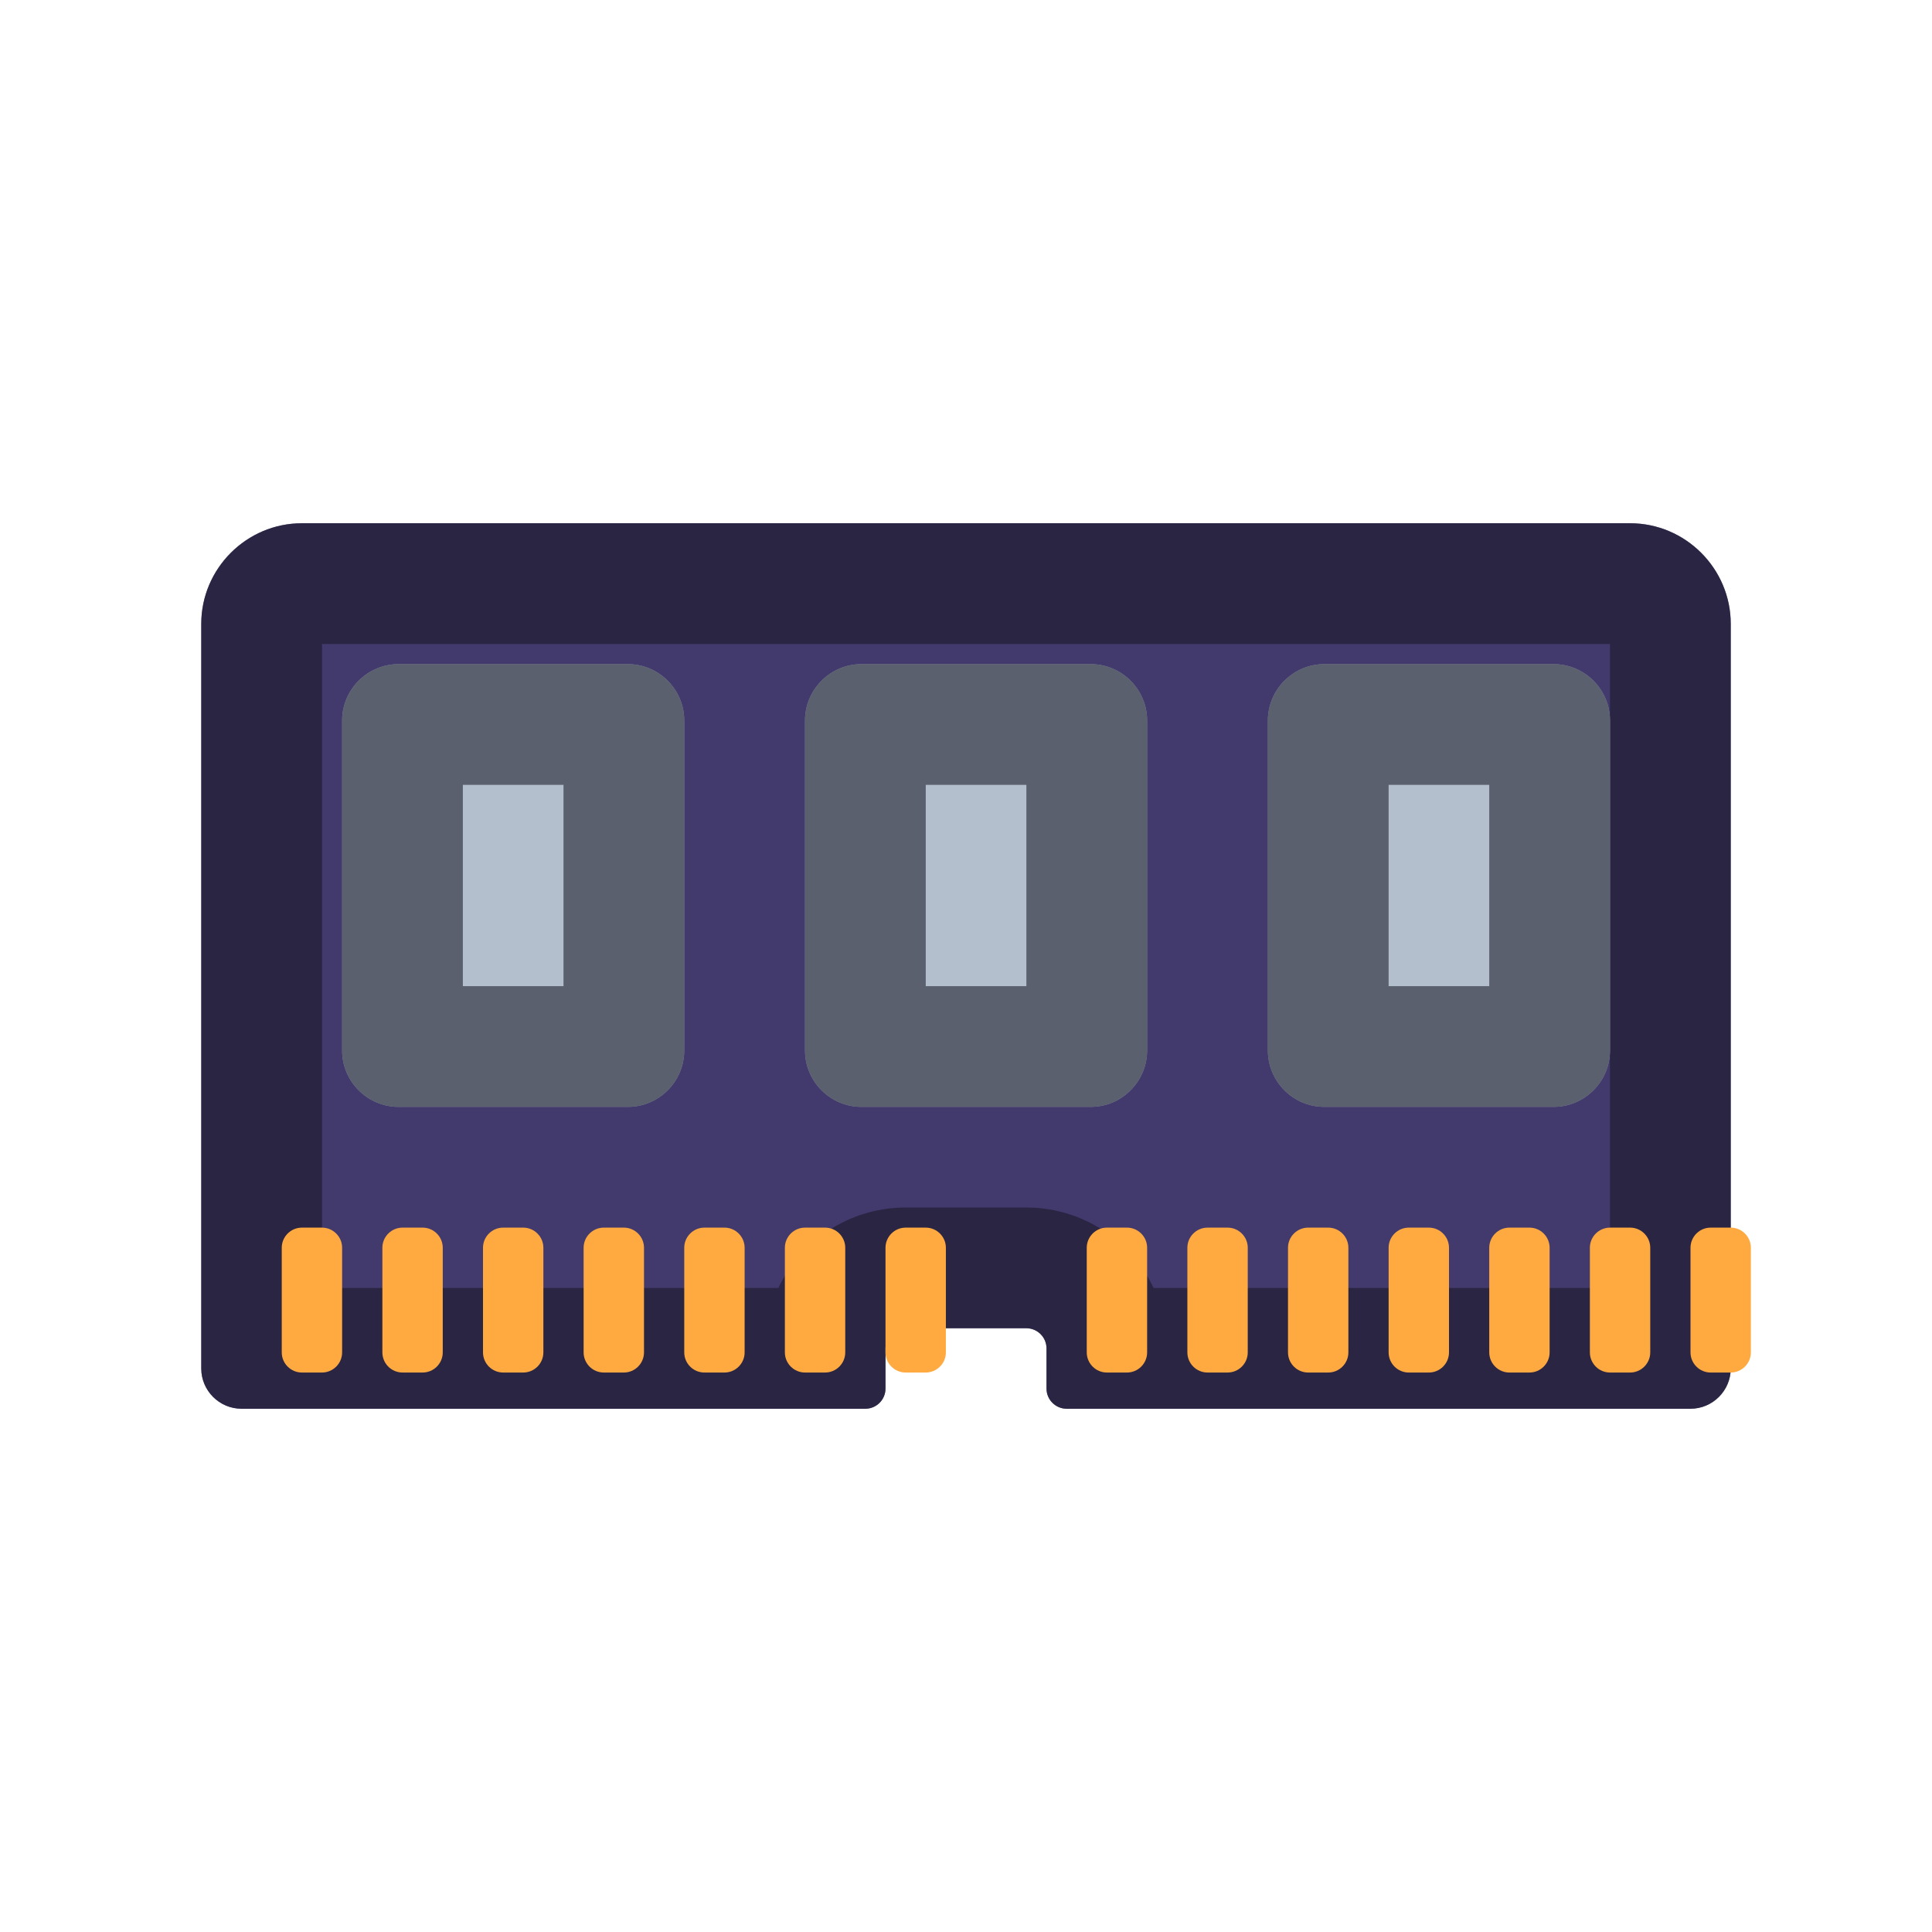
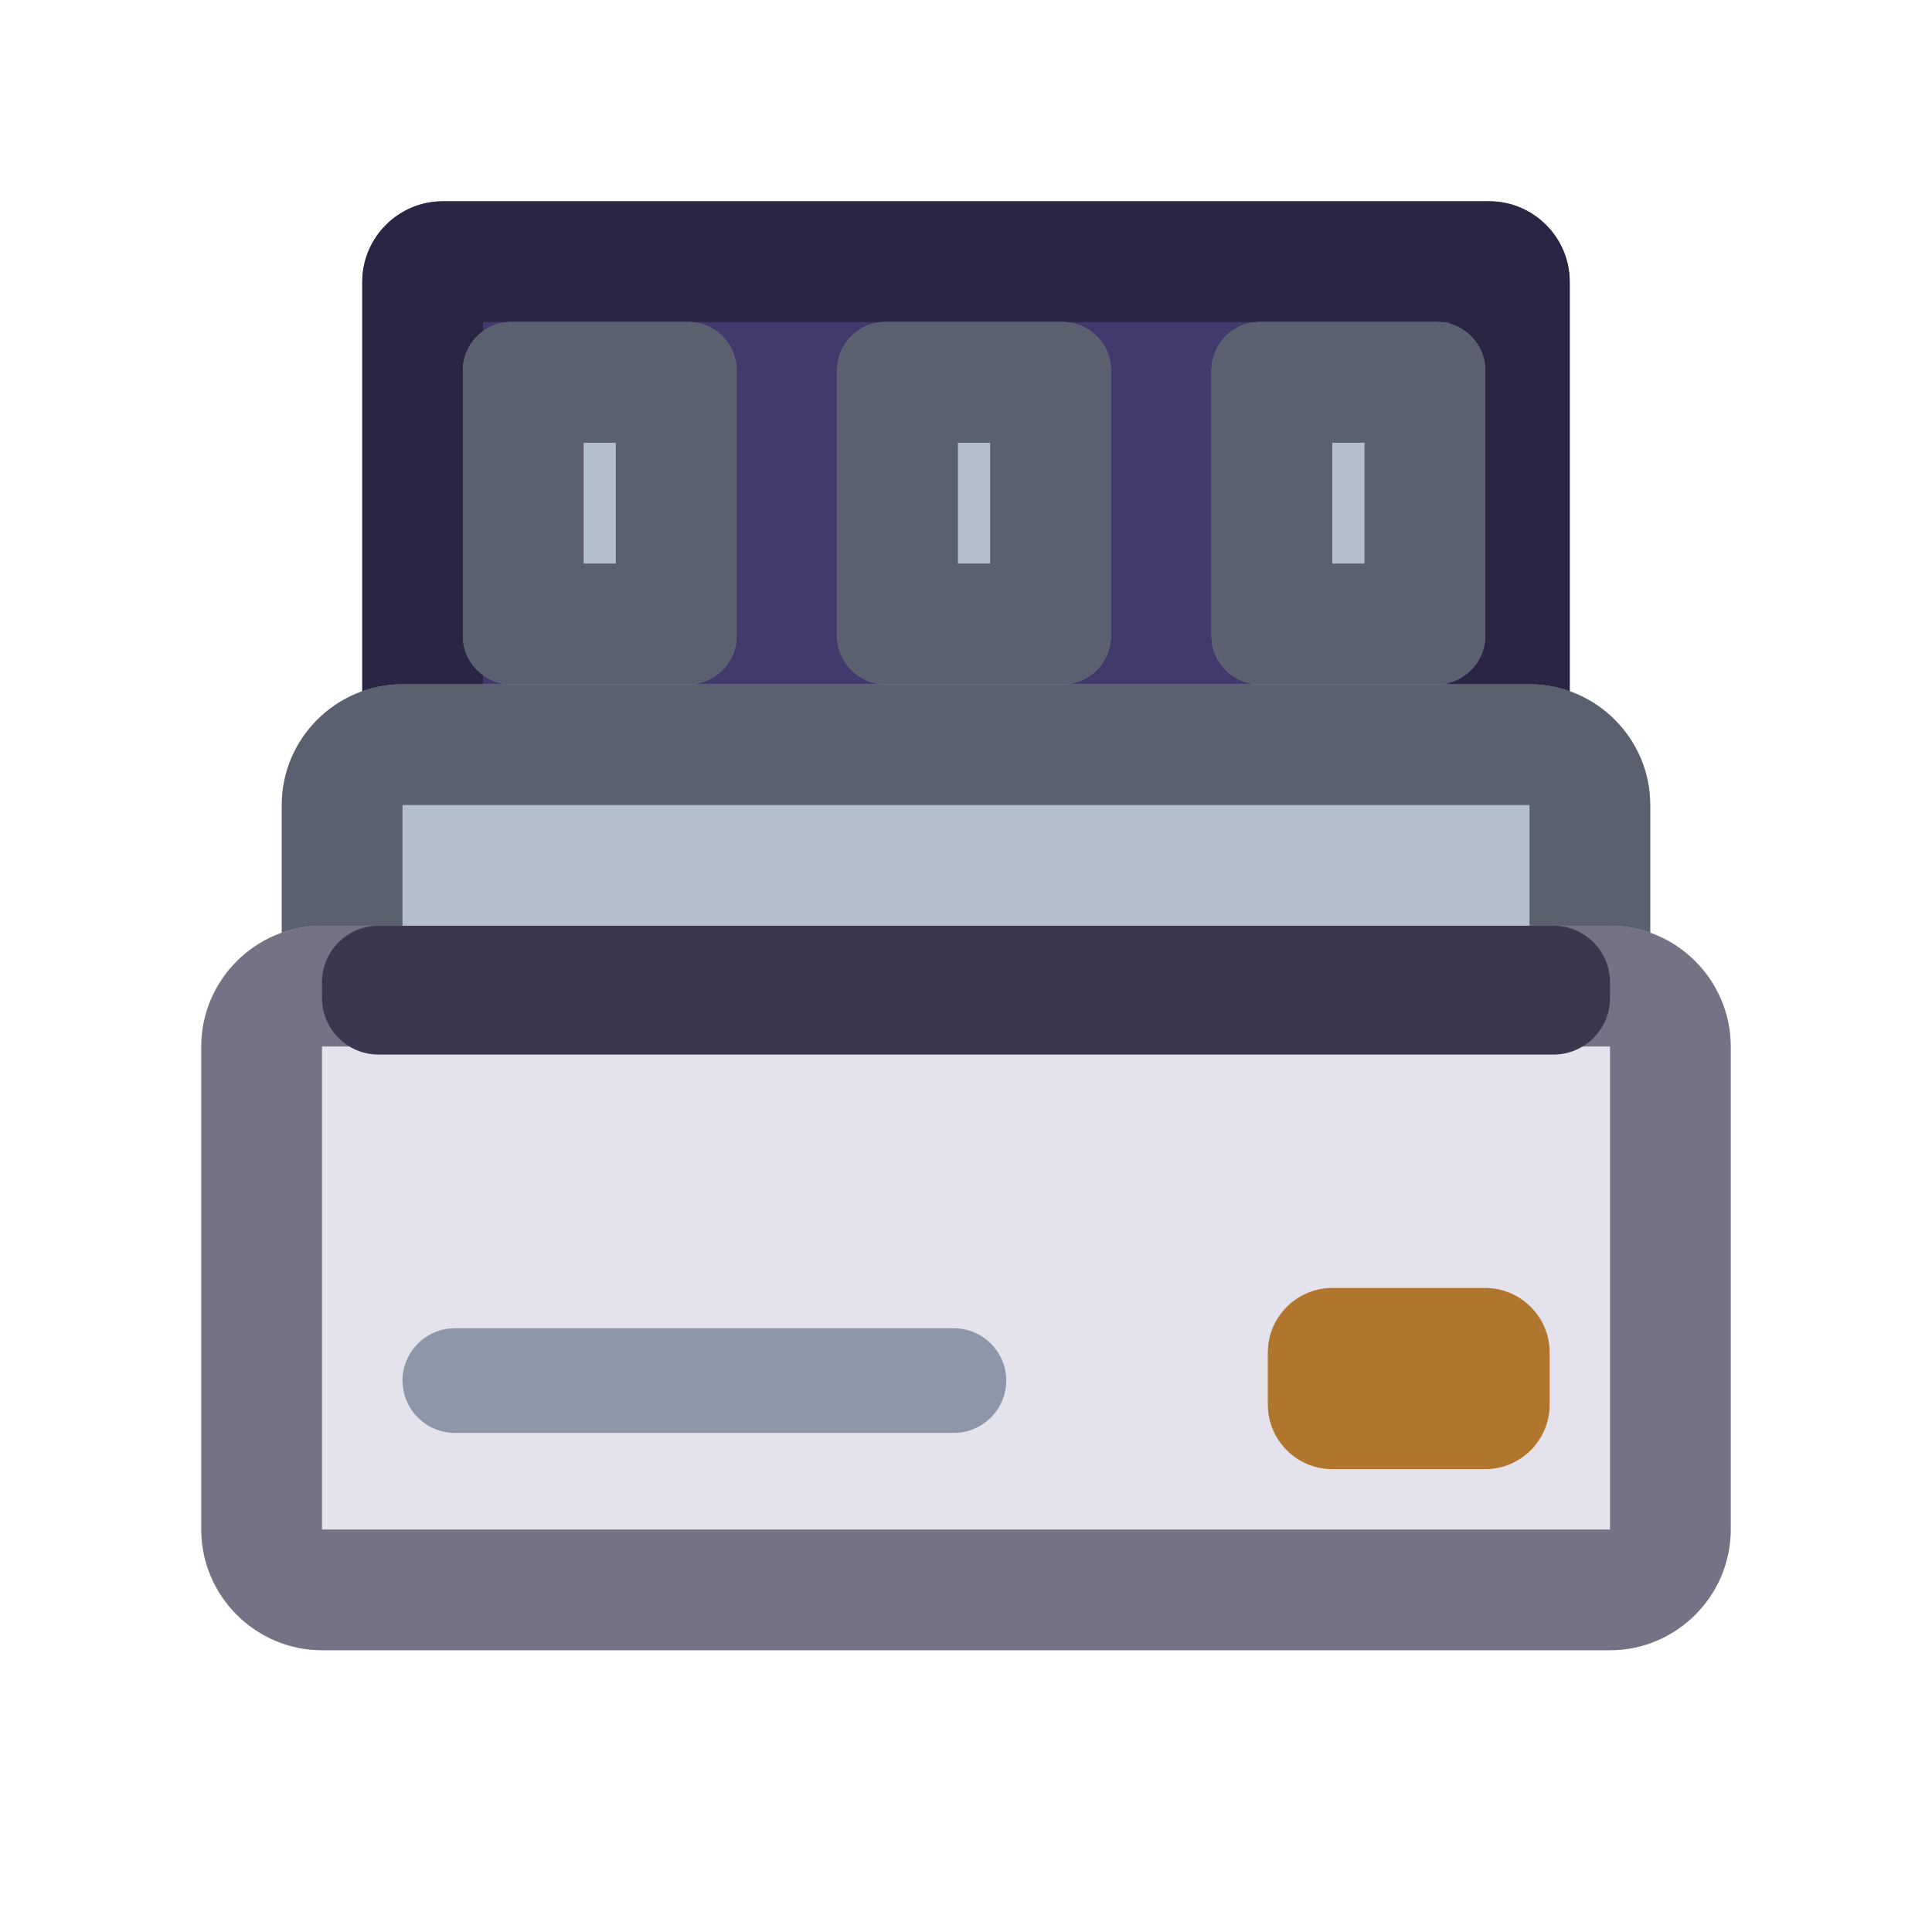
<svg xmlns="http://www.w3.org/2000/svg" viewBox="0 0 48 48" width="48" height="48">
  <defs>
    <clipPath id="e-ramdisk-16-c1">
-       <path d="M5 15.5 C5 14.125 6.125 13 7.5 13 L40.5 13 C41.875 13 43 14.125 43 15.5 L43 34 C43 34.55 42.55 35 42 35 L26.5 35 C26.225 35 26 34.775 26 34.5 L26 33.5 C26 33.225 25.775 33 25.5 33 L22.5 33 C22.225 33 22 33.225 22 33.5 L22 34.5 C22 34.775 21.775 35 21.5 35 L6 35 C5.45 35 5 34.55 5 34 Z" clip-rule="evenodd" />
+       <path d="M9 7 C9 5.9 9.9 5 11 5 L37 5 C38.1 5 39 5.9 39 7 L39 24.99 C39 24.995 38.995 25 38.99 25 L9.01 25 C9.005 25 9 24.995 9 24.99 Z" clip-rule="evenodd" />
    </clipPath>
    <clipPath id="e-ramdisk-16-c2">
-       <path d="M8.5 17.9 C8.5 17.13 9.13 16.5 9.9 16.5 L15.6 16.5 C16.37 16.5 17 17.13 17 17.9 L17 26.1 C17 26.87 16.37 27.5 15.6 27.5 L9.9 27.5 C9.13 27.5 8.5 26.87 8.5 26.1 Z" clip-rule="evenodd" />
+       <path d="M11.5 9.2 C11.5 8.54 12.04 8 12.7 8 L17.1 8 C17.76 8 18.3 8.54 18.3 9.2 L18.3 15.8 C18.3 16.46 17.76 17 17.1 17 L12.7 17 C12.04 17 11.5 16.46 11.5 15.8 Z" clip-rule="evenodd" />
    </clipPath>
    <clipPath id="e-ramdisk-16-c3">
-       <path d="M20 17.9 C20 17.13 20.63 16.5 21.4 16.5 L27.1 16.5 C27.87 16.5 28.5 17.13 28.5 17.9 L28.5 26.1 C28.5 26.87 27.87 27.5 27.1 27.5 L21.4 27.5 C20.63 27.5 20 26.87 20 26.1 Z" clip-rule="evenodd" />
+       <path d="M20.8 9.2 C20.8 8.54 21.34 8 22 8 L26.4 8 C27.06 8 27.6 8.54 27.6 9.2 L27.6 15.8 C27.6 16.46 27.06 17 26.4 17 L22 17 C21.34 17 20.8 16.46 20.8 15.8 Z" clip-rule="evenodd" />
    </clipPath>
    <clipPath id="e-ramdisk-16-c4">
-       <path d="M31.5 17.9 C31.5 17.13 32.13 16.5 32.9 16.5 L38.6 16.5 C39.37 16.5 40 17.13 40 17.9 L40 26.1 C40 26.87 39.37 27.5 38.6 27.5 L32.9 27.5 C32.13 27.5 31.5 26.87 31.5 26.1 Z" clip-rule="evenodd" />
+       <path d="M30.1 9.2 C30.1 8.54 30.64 8 31.3 8 L35.7 8 C36.36 8 36.9 8.54 36.9 9.2 L36.9 15.8 C36.9 16.46 36.36 17 35.7 17 L31.3 17 C30.64 17 30.1 16.46 30.1 15.8 Z" clip-rule="evenodd" />
+     </clipPath>
+     <clipPath id="e-ramdisk-16-c5">
+       <path d="M7 20 C7 18.35 8.35 17 10 17 L38 17 C39.65 17 41 18.35 41 20 L41 27 C41 28.65 39.65 30 38 30 L10 30 C8.35 30 7 28.65 7 27 Z" clip-rule="evenodd" />
+     </clipPath>
+     <clipPath id="e-ramdisk-16-c6">
+       <path d="M5 26 C5 24.35 6.35 23 8 23 L40 23 C41.65 23 43 24.35 43 26 L43 38 C43 39.65 41.65 41 40 41 L8 41 C6.35 41 5 39.65 5 38 Z" clip-rule="evenodd" />
+     </clipPath>
+     <clipPath id="e-ramdisk-16-c7">
+       <path d="M31.5 33.6 C31.5 32.72 32.22 32 33.1 32 L36.9 32 C37.78 32 38.5 32.72 38.5 33.6 L38.5 34.9 C38.5 35.78 37.78 36.5 36.9 36.5 L33.1 36.5 C32.22 36.5 31.5 35.78 31.5 34.9 Z" clip-rule="evenodd" />
    </clipPath>
  </defs>
-   <path d="M5 15.5 C5 14.125 6.125 13 7.5 13 L40.5 13 C41.875 13 43 14.125 43 15.5 L43 34 C43 34.55 42.55 35 42 35 L26.5 35 C26.225 35 26 34.775 26 34.5 L26 33.5 C26 33.225 25.775 33 25.5 33 L22.5 33 C22.225 33 22 33.225 22 33.5 L22 34.5 C22 34.775 21.775 35 21.5 35 L6 35 C5.45 35 5 34.55 5 34 Z" fill="#42396c" fill-rule="evenodd" />
+   <path d="M9 7 C9 5.9 9.9 5 11 5 L37 5 C38.1 5 39 5.9 39 7 L39 24.99 C39 24.995 38.995 25 38.99 25 L9.01 25 C9.005 25 9 24.995 9 24.99 Z" fill="#42396c" fill-rule="evenodd" />
  <g clip-path="url(#e-ramdisk-16-c1)">
-     <path d="M5 15.5 C5 14.125 6.125 13 7.5 13 L40.5 13 C41.875 13 43 14.125 43 15.5 L43 34 C43 34.55 42.55 35 42 35 L26.5 35 C26.225 35 26 34.775 26 34.5 L26 33.5 C26 33.225 25.775 33 25.5 33 L22.5 33 C22.225 33 22 33.225 22 33.5 L22 34.5 C22 34.775 21.775 35 21.5 35 L6 35 C5.45 35 5 34.55 5 34 Z" fill="none" stroke="#1a1828" stroke-width="6" stroke-opacity="0.6" />
+     <path d="M9 7 C9 5.9 9.9 5 11 5 L37 5 C38.1 5 39 5.9 39 7 L39 24.99 C39 24.995 38.995 25 38.99 25 L9.01 25 C9.005 25 9 24.995 9 24.99 Z" fill="none" stroke="#1a1828" stroke-width="6" stroke-opacity="0.6" />
  </g>
-   <path d="M8.5 17.9 C8.5 17.13 9.13 16.5 9.9 16.5 L15.6 16.5 C16.37 16.5 17 17.13 17 17.9 L17 26.1 C17 26.87 16.37 27.5 15.6 27.5 L9.9 27.5 C9.13 27.5 8.5 26.87 8.5 26.1 Z" fill="#b4bfce" fill-rule="evenodd" />
+   <path d="M11.5 9.2 C11.5 8.54 12.04 8 12.7 8 L17.1 8 C17.76 8 18.3 8.54 18.3 9.2 L18.3 15.8 C18.3 16.46 17.76 17 17.1 17 L12.7 17 C12.04 17 11.5 16.46 11.5 15.8 Z" fill="#b4bfce" fill-rule="evenodd" />
  <g clip-path="url(#e-ramdisk-16-c2)">
-     <path d="M8.5 17.9 C8.5 17.13 9.13 16.5 9.9 16.5 L15.6 16.5 C16.37 16.5 17 17.13 17 17.9 L17 26.1 C17 26.87 16.37 27.5 15.6 27.5 L9.9 27.5 C9.13 27.5 8.5 26.87 8.5 26.1 Z" fill="none" stroke="#1f2230" stroke-width="6" stroke-opacity="0.6" />
+     <path d="M11.5 9.2 C11.5 8.54 12.04 8 12.7 8 L17.1 8 C17.76 8 18.3 8.54 18.3 9.2 L18.3 15.8 C18.3 16.46 17.76 17 17.1 17 L12.7 17 C12.04 17 11.5 16.46 11.5 15.8 Z" fill="none" stroke="#1f2230" stroke-width="6" stroke-opacity="0.6" />
  </g>
-   <path d="M20 17.9 C20 17.13 20.63 16.5 21.4 16.5 L27.1 16.5 C27.87 16.5 28.5 17.13 28.5 17.9 L28.5 26.1 C28.5 26.87 27.87 27.5 27.1 27.5 L21.4 27.5 C20.63 27.5 20 26.87 20 26.1 Z" fill="#b4bfce" fill-rule="evenodd" />
+   <path d="M20.8 9.2 C20.8 8.54 21.34 8 22 8 L26.4 8 C27.06 8 27.6 8.54 27.6 9.2 L27.6 15.8 C27.6 16.46 27.06 17 26.4 17 L22 17 C21.34 17 20.8 16.46 20.8 15.8 Z" fill="#b4bfce" fill-rule="evenodd" />
  <g clip-path="url(#e-ramdisk-16-c3)">
-     <path d="M20 17.9 C20 17.13 20.63 16.5 21.4 16.5 L27.1 16.5 C27.87 16.5 28.5 17.13 28.5 17.9 L28.5 26.1 C28.5 26.87 27.87 27.5 27.1 27.5 L21.4 27.5 C20.63 27.5 20 26.87 20 26.1 Z" fill="none" stroke="#1f2230" stroke-width="6" stroke-opacity="0.6" />
+     <path d="M20.8 9.2 C20.8 8.54 21.34 8 22 8 L26.4 8 C27.06 8 27.6 8.54 27.6 9.2 L27.6 15.8 C27.6 16.46 27.06 17 26.4 17 L22 17 C21.34 17 20.8 16.46 20.8 15.8 Z" fill="none" stroke="#1f2230" stroke-width="6" stroke-opacity="0.6" />
  </g>
-   <path d="M31.5 17.9 C31.5 17.13 32.13 16.5 32.9 16.5 L38.6 16.5 C39.37 16.5 40 17.13 40 17.9 L40 26.1 C40 26.87 39.37 27.5 38.6 27.5 L32.9 27.5 C32.13 27.5 31.5 26.87 31.5 26.1 Z" fill="#b4bfce" fill-rule="evenodd" />
+   <path d="M30.1 9.2 C30.1 8.54 30.64 8 31.3 8 L35.7 8 C36.36 8 36.9 8.54 36.9 9.2 L36.9 15.8 C36.9 16.46 36.36 17 35.7 17 L31.3 17 C30.64 17 30.1 16.46 30.1 15.8 Z" fill="#b4bfce" fill-rule="evenodd" />
  <g clip-path="url(#e-ramdisk-16-c4)">
-     <path d="M31.5 17.9 C31.5 17.13 32.13 16.5 32.9 16.5 L38.6 16.5 C39.37 16.5 40 17.13 40 17.9 L40 26.1 C40 26.87 39.37 27.5 38.6 27.5 L32.9 27.5 C32.13 27.5 31.5 26.87 31.5 26.1 Z" fill="none" stroke="#1f2230" stroke-width="6" stroke-opacity="0.6" />
+     <path d="M30.1 9.2 C30.1 8.54 30.64 8 31.3 8 L35.7 8 C36.36 8 36.9 8.54 36.9 9.2 L36.9 15.8 C36.9 16.46 36.36 17 35.7 17 L31.3 17 C30.64 17 30.1 16.46 30.1 15.8 Z" fill="none" stroke="#1f2230" stroke-width="6" stroke-opacity="0.6" />
  </g>
-   <path d="M7 31 C7 30.725 7.225 30.5 7.5 30.5 L8 30.5 C8.275 30.5 8.5 30.725 8.5 31 L8.5 33.6 C8.5 33.875 8.275 34.1 8 34.1 L7.5 34.1 C7.225 34.1 7 33.875 7 33.6 Z" fill="#ffaa40" fill-rule="evenodd" />
-   <path d="M9.5 31 C9.5 30.725 9.725 30.5 10 30.5 L10.5 30.5 C10.775 30.5 11 30.725 11 31 L11 33.6 C11 33.875 10.775 34.1 10.5 34.1 L10 34.1 C9.725 34.1 9.5 33.875 9.5 33.6 Z" fill="#ffaa40" fill-rule="evenodd" />
-   <path d="M12 31 C12 30.725 12.225 30.5 12.5 30.5 L13 30.5 C13.275 30.5 13.5 30.725 13.5 31 L13.5 33.6 C13.5 33.875 13.275 34.1 13 34.1 L12.5 34.1 C12.225 34.1 12 33.875 12 33.6 Z" fill="#ffaa40" fill-rule="evenodd" />
-   <path d="M14.5 31 C14.5 30.725 14.725 30.5 15 30.5 L15.5 30.5 C15.775 30.5 16 30.725 16 31 L16 33.6 C16 33.875 15.775 34.1 15.5 34.1 L15 34.1 C14.725 34.1 14.5 33.875 14.5 33.6 Z" fill="#ffaa40" fill-rule="evenodd" />
-   <path d="M17 31 C17 30.725 17.225 30.5 17.5 30.5 L18 30.5 C18.275 30.5 18.5 30.725 18.5 31 L18.5 33.6 C18.5 33.875 18.275 34.1 18 34.1 L17.5 34.1 C17.225 34.1 17 33.875 17 33.6 Z" fill="#ffaa40" fill-rule="evenodd" />
-   <path d="M19.5 31 C19.5 30.725 19.725 30.5 20 30.5 L20.5 30.5 C20.775 30.5 21 30.725 21 31 L21 33.6 C21 33.875 20.775 34.1 20.5 34.1 L20 34.1 C19.725 34.1 19.5 33.875 19.5 33.6 Z" fill="#ffaa40" fill-rule="evenodd" />
-   <path d="M22 31 C22 30.725 22.225 30.5 22.5 30.5 L23 30.5 C23.275 30.5 23.5 30.725 23.5 31 L23.5 33.6 C23.5 33.875 23.275 34.1 23 34.1 L22.5 34.1 C22.225 34.1 22 33.875 22 33.6 Z" fill="#ffaa40" fill-rule="evenodd" />
-   <path d="M27 31 C27 30.725 27.225 30.5 27.5 30.5 L28 30.5 C28.275 30.5 28.5 30.725 28.5 31 L28.5 33.6 C28.5 33.875 28.275 34.1 28 34.1 L27.5 34.1 C27.225 34.1 27 33.875 27 33.6 Z" fill="#ffaa40" fill-rule="evenodd" />
-   <path d="M29.5 31 C29.5 30.725 29.725 30.5 30 30.5 L30.5 30.5 C30.775 30.5 31 30.725 31 31 L31 33.6 C31 33.875 30.775 34.1 30.5 34.1 L30 34.1 C29.725 34.1 29.5 33.875 29.5 33.6 Z" fill="#ffaa40" fill-rule="evenodd" />
-   <path d="M32 31 C32 30.725 32.225 30.5 32.5 30.5 L33 30.5 C33.275 30.5 33.5 30.725 33.5 31 L33.5 33.6 C33.5 33.875 33.275 34.1 33 34.1 L32.5 34.1 C32.225 34.1 32 33.875 32 33.6 Z" fill="#ffaa40" fill-rule="evenodd" />
-   <path d="M34.5 31 C34.5 30.725 34.725 30.5 35 30.5 L35.5 30.5 C35.775 30.5 36 30.725 36 31 L36 33.6 C36 33.875 35.775 34.1 35.5 34.1 L35 34.1 C34.725 34.1 34.5 33.875 34.5 33.6 Z" fill="#ffaa40" fill-rule="evenodd" />
-   <path d="M37 31 C37 30.725 37.225 30.5 37.5 30.5 L38 30.5 C38.275 30.5 38.5 30.725 38.5 31 L38.5 33.6 C38.5 33.875 38.275 34.1 38 34.1 L37.5 34.1 C37.225 34.1 37 33.875 37 33.6 Z" fill="#ffaa40" fill-rule="evenodd" />
-   <path d="M39.5 31 C39.5 30.725 39.725 30.5 40 30.5 L40.5 30.5 C40.775 30.5 41 30.725 41 31 L41 33.6 C41 33.875 40.775 34.1 40.5 34.1 L40 34.1 C39.725 34.1 39.5 33.875 39.5 33.6 Z" fill="#ffaa40" fill-rule="evenodd" />
-   <path d="M42 31 C42 30.725 42.225 30.5 42.5 30.5 L43 30.5 C43.275 30.5 43.5 30.725 43.5 31 L43.5 33.6 C43.5 33.875 43.275 34.1 43 34.1 L42.5 34.1 C42.225 34.1 42 33.875 42 33.6 Z" fill="#ffaa40" fill-rule="evenodd" />
+   <path d="M11 20 C11 19.725 11.225 19.5 11.5 19.5 L11.9 19.5 C12.175 19.5 12.4 19.725 12.4 20 L12.4 23 C12.4 23.275 12.175 23.5 11.9 23.5 L11.5 23.5 C11.225 23.5 11 23.275 11 23 Z" fill="#ffaa40" fill-rule="evenodd" />
+   <path d="M13.6 20 C13.6 19.725 13.825 19.5 14.1 19.5 L14.5 19.5 C14.775 19.5 15 19.725 15 20 L15 23 C15 23.275 14.775 23.5 14.5 23.5 L14.1 23.5 C13.825 23.5 13.6 23.275 13.6 23 Z" fill="#ffaa40" fill-rule="evenodd" />
+   <path d="M16.2 20 C16.2 19.725 16.425 19.5 16.7 19.5 L17.1 19.5 C17.375 19.5 17.6 19.725 17.6 20 L17.6 23 C17.6 23.275 17.375 23.5 17.1 23.5 L16.7 23.5 C16.425 23.5 16.2 23.275 16.2 23 Z" fill="#ffaa40" fill-rule="evenodd" />
+   <path d="M18.8 20 C18.8 19.725 19.025 19.5 19.3 19.5 L19.7 19.5 C19.975 19.5 20.2 19.725 20.2 20 L20.2 23 C20.2 23.275 19.975 23.5 19.7 23.5 L19.3 23.5 C19.025 23.5 18.8 23.275 18.8 23 Z" fill="#ffaa40" fill-rule="evenodd" />
+   <path d="M21.4 20 C21.4 19.725 21.625 19.5 21.9 19.5 L22.3 19.5 C22.575 19.5 22.8 19.725 22.8 20 L22.8 23 C22.8 23.275 22.575 23.5 22.3 23.5 L21.9 23.5 C21.625 23.5 21.4 23.275 21.4 23 Z" fill="#ffaa40" fill-rule="evenodd" />
+   <path d="M24 20 C24 19.725 24.225 19.5 24.5 19.5 L24.9 19.5 C25.175 19.5 25.4 19.725 25.4 20 L25.4 23 C25.4 23.275 25.175 23.5 24.9 23.5 L24.5 23.5 C24.225 23.5 24 23.275 24 23 Z" fill="#ffaa40" fill-rule="evenodd" />
+   <path d="M26.6 20 C26.6 19.725 26.825 19.5 27.1 19.5 L27.5 19.5 C27.775 19.5 28 19.725 28 20 L28 23 C28 23.275 27.775 23.5 27.5 23.5 L27.1 23.5 C26.825 23.5 26.6 23.275 26.6 23 Z" fill="#ffaa40" fill-rule="evenodd" />
+   <path d="M29.2 20 C29.2 19.725 29.425 19.5 29.7 19.5 L30.1 19.5 C30.375 19.5 30.6 19.725 30.6 20 L30.6 23 C30.6 23.275 30.375 23.5 30.1 23.5 L29.7 23.5 C29.425 23.5 29.2 23.275 29.2 23 Z" fill="#ffaa40" fill-rule="evenodd" />
+   <path d="M31.8 20 C31.8 19.725 32.025 19.5 32.3 19.5 L32.7 19.5 C32.975 19.5 33.2 19.725 33.2 20 L33.2 23 C33.2 23.275 32.975 23.5 32.7 23.5 L32.3 23.5 C32.025 23.5 31.8 23.275 31.8 23 Z" fill="#ffaa40" fill-rule="evenodd" />
+   <path d="M34.4 20 C34.4 19.725 34.625 19.5 34.9 19.5 L35.3 19.5 C35.575 19.5 35.8 19.725 35.8 20 L35.8 23 C35.8 23.275 35.575 23.5 35.3 23.5 L34.9 23.5 C34.625 23.5 34.4 23.275 34.4 23 Z" fill="#ffaa40" fill-rule="evenodd" />
+   <path d="M37 20 C37 19.725 37.225 19.5 37.5 19.5 L37.9 19.5 C38.175 19.5 38.4 19.725 38.4 20 L38.4 23 C38.4 23.275 38.175 23.5 37.9 23.5 L37.5 23.5 C37.225 23.5 37 23.275 37 23 Z" fill="#ffaa40" fill-rule="evenodd" />
+   <path d="M7 20 C7 18.35 8.35 17 10 17 L38 17 C39.65 17 41 18.35 41 20 L41 27 C41 28.65 39.65 30 38 30 L10 30 C8.35 30 7 28.65 7 27 Z" fill="#b4bfce" fill-rule="evenodd" />
+   <g clip-path="url(#e-ramdisk-16-c5)">
+     <path d="M7 20 C7 18.35 8.35 17 10 17 L38 17 C39.65 17 41 18.35 41 20 L41 27 C41 28.65 39.65 30 38 30 L10 30 C8.35 30 7 28.65 7 27 Z" fill="none" stroke="#1f2230" stroke-width="6" stroke-opacity="0.6" />
+   </g>
+   <path d="M5 26 C5 24.35 6.35 23 8 23 L40 23 C41.65 23 43 24.35 43 26 L43 38 C43 39.65 41.65 41 40 41 L8 41 C6.35 41 5 39.65 5 38 Z" fill="#e4e2ec" fill-rule="evenodd" />
+   <g clip-path="url(#e-ramdisk-16-c6)">
+     <path d="M5 26 C5 24.35 6.35 23 8 23 L40 23 C41.65 23 43 24.35 43 26 L43 38 C43 39.65 41.65 41 40 41 L8 41 C6.35 41 5 39.65 5 38 Z" fill="none" stroke="#2a2840" stroke-width="6" stroke-opacity="0.6" />
+   </g>
+   <path d="M8 24.4 C8 23.63 8.63 23 9.4 23 L38.6 23 C39.37 23 40 23.63 40 24.4 L40 24.8 C40 25.57 39.37 26.2 38.6 26.2 L9.4 26.2 C8.63 26.2 8 25.57 8 24.8 Z" fill="#3a384f" fill-rule="evenodd" />
+   <path d="M10 34.3 C10 33.585 10.585 33 11.3 33 L23.7 33 C24.415 33 25 33.585 25 34.3 L25 34.3 C25 35.015 24.415 35.6 23.7 35.6 L11.3 35.6 C10.585 35.6 10 35.015 10 34.3 Z" fill="#8d97a8" fill-rule="evenodd" />
+   <path d="M31.5 33.6 C31.5 32.72 32.22 32 33.1 32 L36.9 32 C37.78 32 38.5 32.72 38.5 33.6 L38.5 34.9 C38.5 35.78 37.78 36.5 36.9 36.5 L33.1 36.5 C32.22 36.5 31.5 35.78 31.5 34.9 Z" fill="#ffaa40" fill-rule="evenodd" />
+   <g clip-path="url(#e-ramdisk-16-c7)">
+     <path d="M31.5 33.6 C31.5 32.72 32.22 32 33.1 32 L36.9 32 C37.78 32 38.5 32.72 38.5 33.6 L38.5 34.9 C38.5 35.78 37.78 36.5 36.9 36.5 L33.1 36.5 C32.22 36.5 31.5 35.78 31.5 34.9 Z" fill="none" stroke="#7d5422" stroke-width="6" stroke-opacity="0.6" />
+   </g>
</svg>
